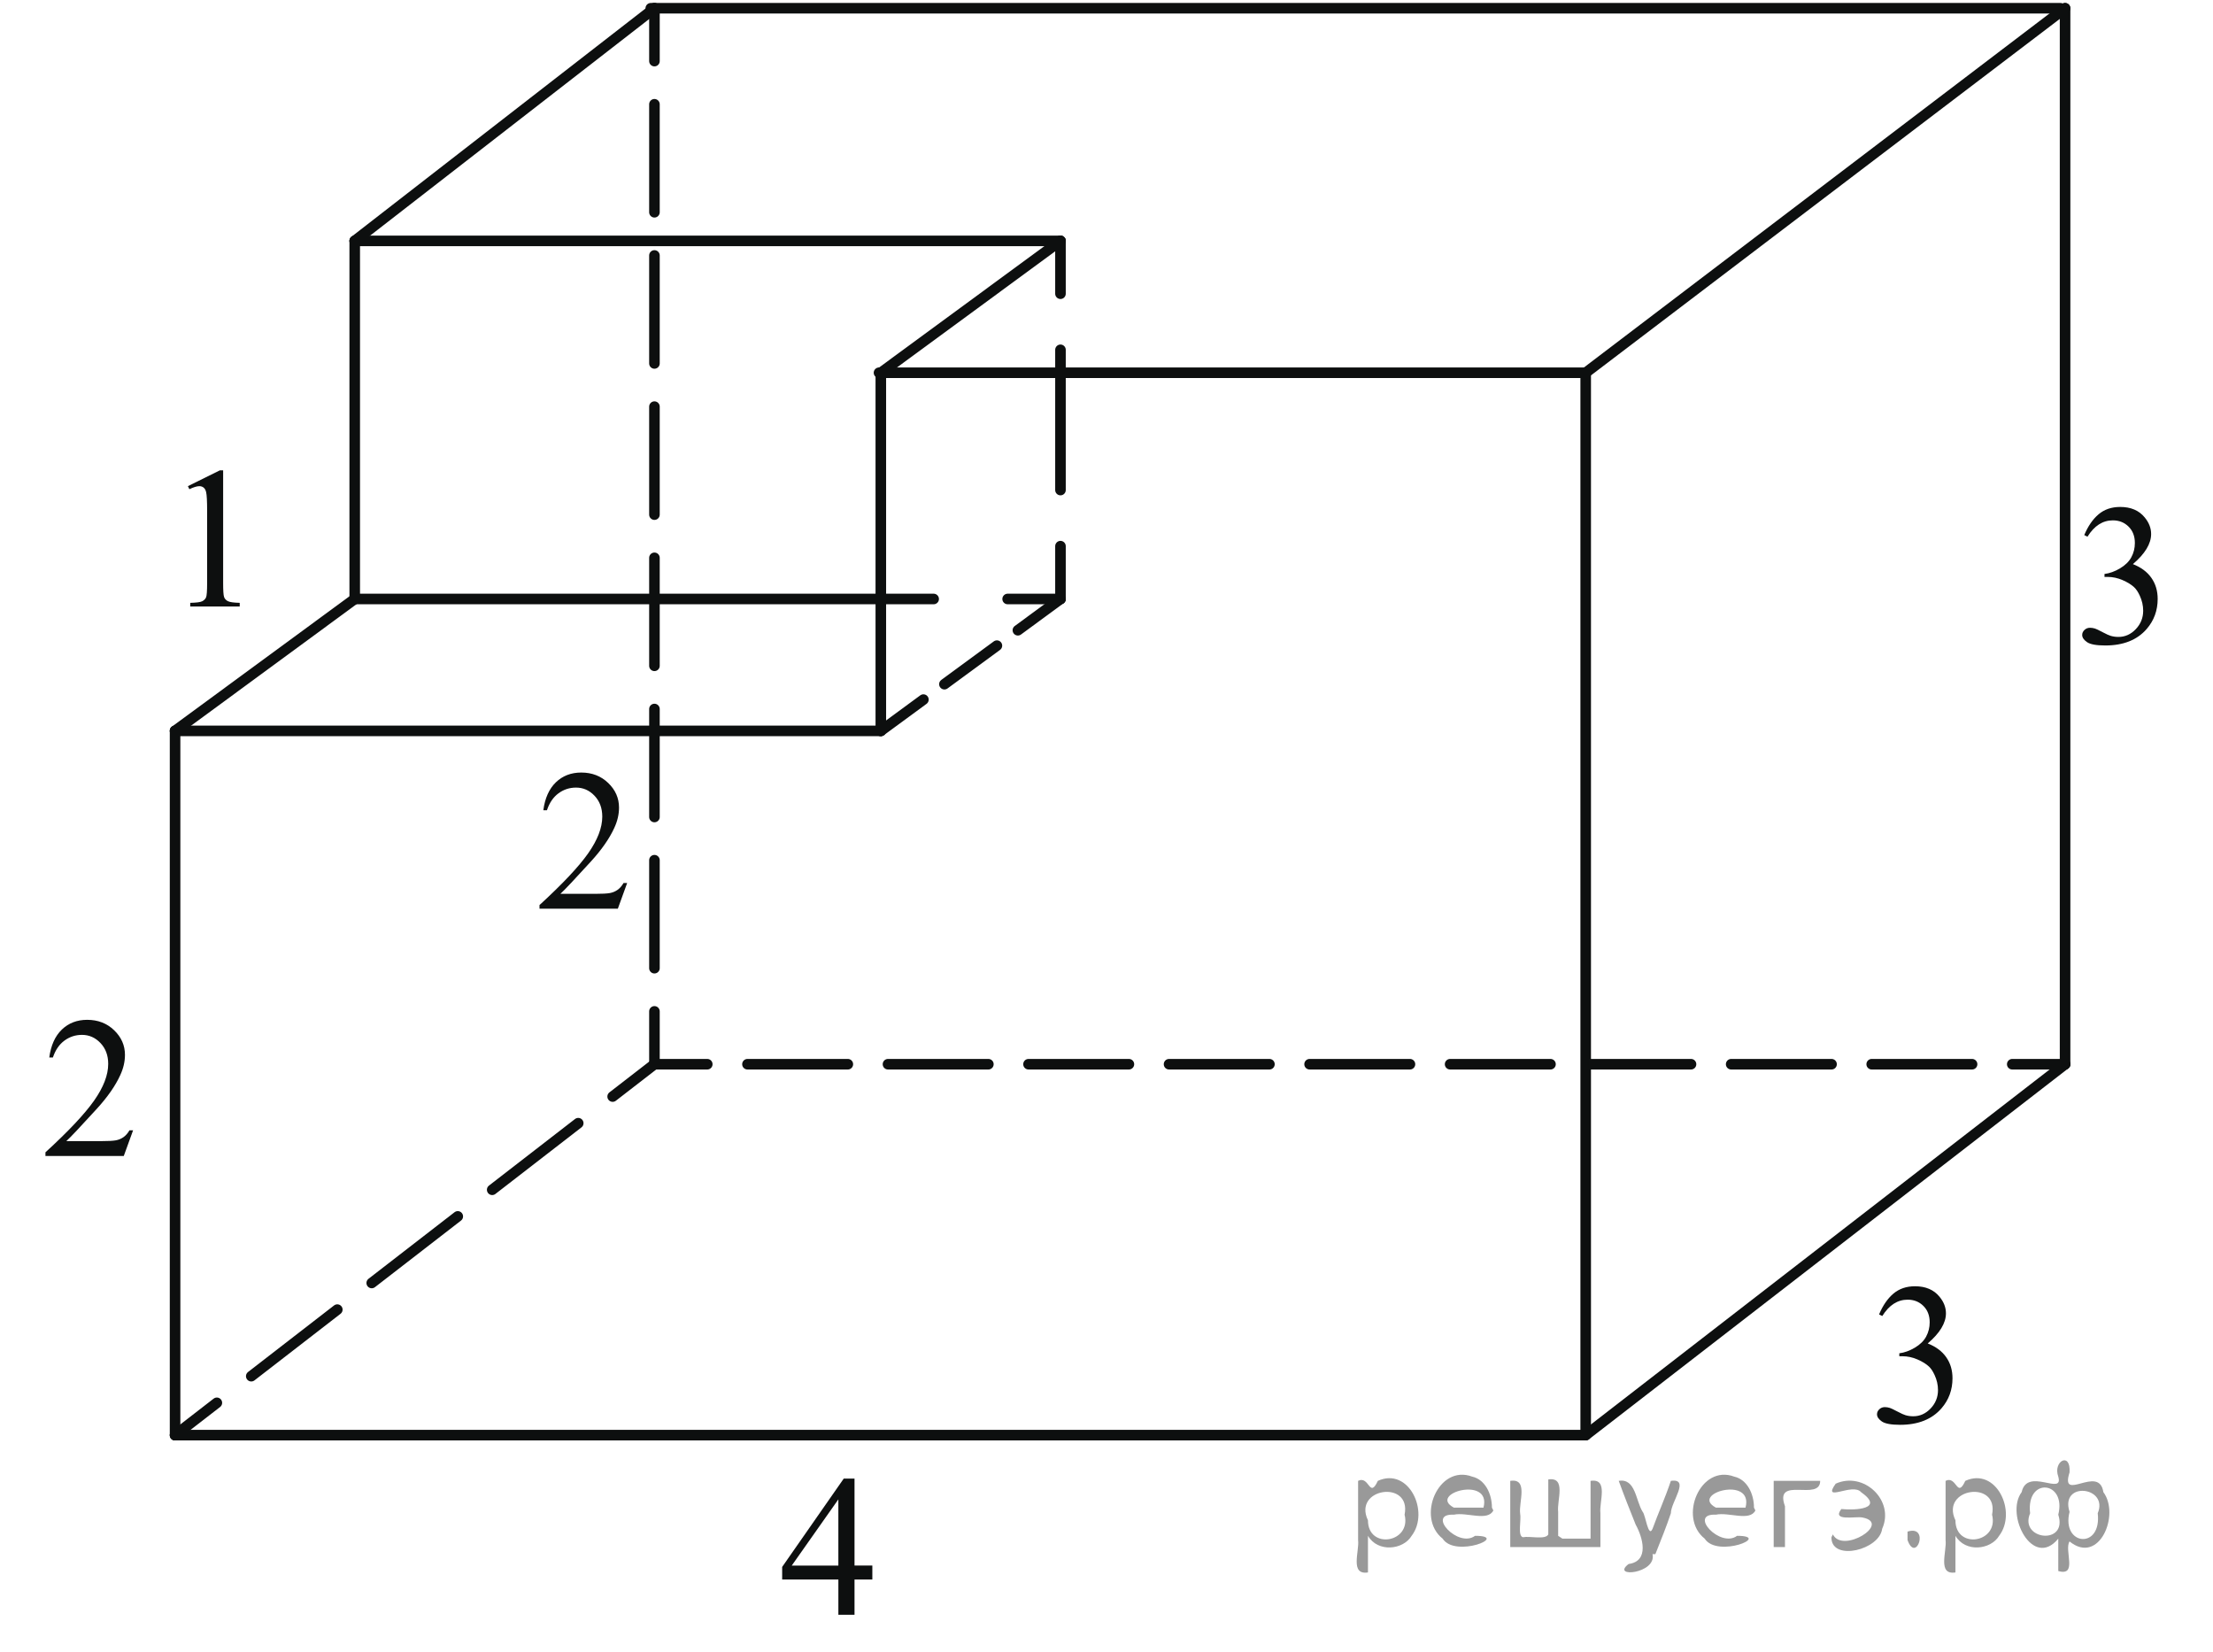
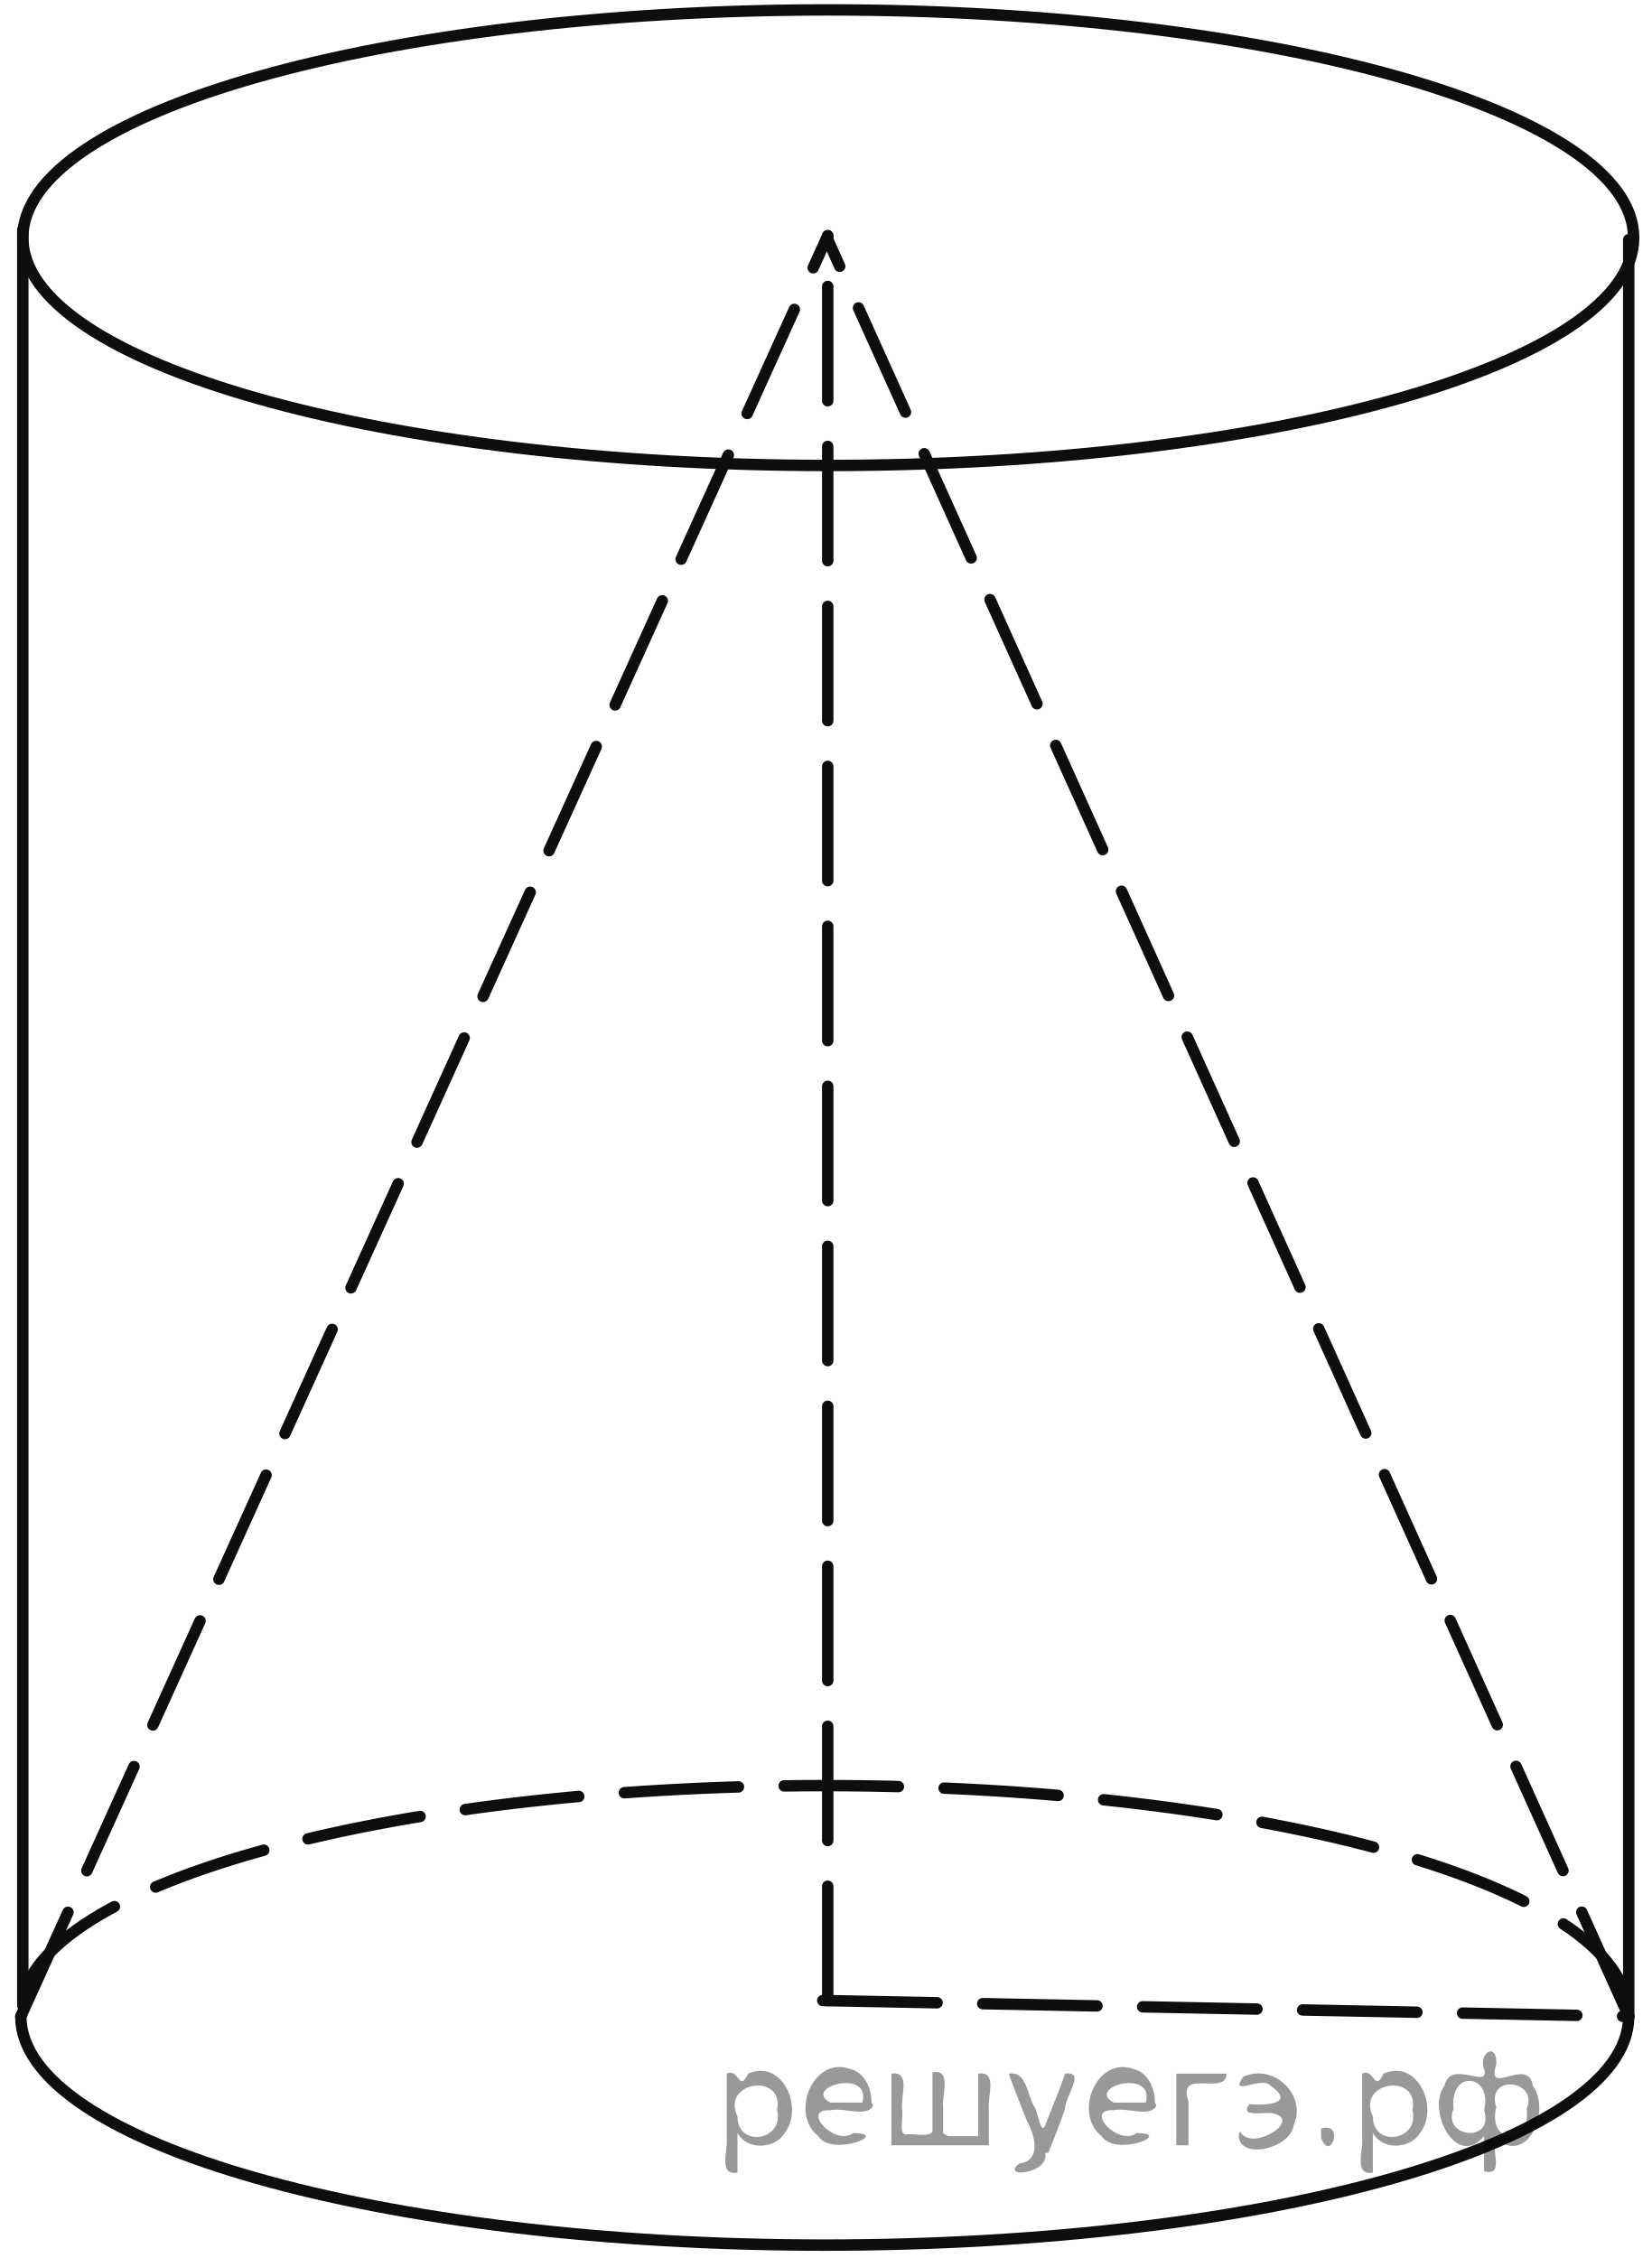
- <svg xmlns="http://www.w3.org/2000/svg" xmlns:xlink="http://www.w3.org/1999/xlink" version="1.1" id="Слой_1" x="0px" y="0px" width="157.082px" height="117.209px" viewBox="0 0 157.082 117.209" enable-background="new 0 0 157.082 117.209" xml:space="preserve">
+ <svg xmlns="http://www.w3.org/2000/svg" xmlns:xlink="http://www.w3.org/1999/xlink" version="1.1" id="Слой_1" x="0px" y="0px" width="108.365px" height="148.199px" viewBox="0 0 108.365 148.199" enable-background="new 0 0 108.365 148.199" xml:space="preserve">
  <g>
    <g>
      <defs>
-         <rect id="SVGID_1_" width="157.082" height="117" />
+         <rect id="SVGID_1_" width="108.365" height="148.199" />
      </defs>
      <clipPath id="SVGID_2_">
        <use xlink:href="#SVGID_1_" overflow="visible" />
      </clipPath>
      <g clip-path="url(#SVGID_2_)">
		</g>
    </g>
-     <g>
-       <g>
-         <line fill="none" stroke="#0D0F0F" stroke-width="0.75" stroke-linecap="round" stroke-linejoin="round" x1="12.427" y1="101.856" x2="15.393" y2="99.561" />
-         <line fill="none" stroke="#0D0F0F" stroke-width="0.75" stroke-linecap="round" stroke-linejoin="round" stroke-dasharray="7.722,3.089" x1="17.835" y1="97.671" x2="42.266" y2="78.77" />
-         <line fill="none" stroke="#0D0F0F" stroke-width="0.75" stroke-linecap="round" stroke-linejoin="round" x1="43.487" y1="77.825" x2="46.453" y2="75.53" />
-       </g>
-     </g>
-     <line fill="none" stroke="#0D0F0F" stroke-width="0.75" stroke-linecap="round" stroke-linejoin="round" stroke-miterlimit="8" x1="12.427" y1="101.856" x2="12.427" y2="51.871" />
-     <line fill="none" stroke="#0D0F0F" stroke-width="0.75" stroke-linecap="round" stroke-linejoin="round" stroke-miterlimit="8" x1="12.427" y1="51.871" x2="62.522" y2="51.871" />
-     <g>
-       <g>
-         <line fill="none" stroke="#0D0F0F" stroke-width="0.75" stroke-linecap="round" stroke-linejoin="round" x1="62.522" y1="51.871" x2="65.545" y2="49.652" />
-         <line fill="none" stroke="#0D0F0F" stroke-width="0.75" stroke-linecap="round" stroke-linejoin="round" stroke-dasharray="4.622,1.849" x1="67.036" y1="48.558" x2="71.506" y2="45.277" />
-         <line fill="none" stroke="#0D0F0F" stroke-width="0.75" stroke-linecap="round" stroke-linejoin="round" x1="72.251" y1="44.73" x2="75.274" y2="42.511" />
-       </g>
-     </g>
-     <line fill="none" stroke="#0D0F0F" stroke-width="0.75" stroke-linecap="round" stroke-linejoin="round" stroke-miterlimit="8" x1="25.179" y1="42.511" x2="62.522" y2="42.511" />
-     <line fill="none" stroke="#0D0F0F" stroke-width="0.75" stroke-linecap="round" stroke-linejoin="round" stroke-miterlimit="8" x1="12.427" y1="51.871" x2="25.179" y2="42.511" />
-     <line fill="none" stroke="#0D0F0F" stroke-width="0.75" stroke-linecap="round" stroke-linejoin="round" stroke-miterlimit="8" x1="25.179" y1="42.511" x2="25.179" y2="17.096" />
-     <g>
-       <g>
-         <line fill="none" stroke="#0D0F0F" stroke-width="0.75" stroke-linecap="round" stroke-linejoin="round" x1="46.453" y1="75.53" x2="46.453" y2="71.78" />
-         <line fill="none" stroke="#0D0F0F" stroke-width="0.75" stroke-linecap="round" stroke-linejoin="round" stroke-dasharray="7.664,3.066" x1="46.453" y1="68.714" x2="46.453" y2="5.869" />
-         <line fill="none" stroke="#0D0F0F" stroke-width="0.75" stroke-linecap="round" stroke-linejoin="round" x1="46.453" y1="4.336" x2="46.453" y2="0.586" />
-       </g>
-     </g>
-     <line fill="none" stroke="#0D0F0F" stroke-width="0.75" stroke-linecap="round" stroke-linejoin="round" stroke-miterlimit="8" x1="25.179" y1="17.096" x2="46.453" y2="0.586" />
-     <g>
-       <g>
-         <line fill="none" stroke="#0D0F0F" stroke-width="0.75" stroke-linecap="round" stroke-linejoin="round" x1="75.274" y1="42.511" x2="75.274" y2="38.761" />
-         <line fill="none" stroke="#0D0F0F" stroke-width="0.75" stroke-linecap="round" stroke-linejoin="round" stroke-dasharray="9.953,3.981" x1="75.274" y1="34.78" x2="75.274" y2="22.836" />
-         <line fill="none" stroke="#0D0F0F" stroke-width="0.75" stroke-linecap="round" stroke-linejoin="round" x1="75.274" y1="20.846" x2="75.274" y2="17.096" />
-       </g>
-     </g>
-     <line fill="none" stroke="#0D0F0F" stroke-width="0.75" stroke-linecap="round" stroke-linejoin="round" stroke-miterlimit="8" x1="62.522" y1="51.871" x2="62.522" y2="26.455" />
-     <line fill="none" stroke="#0D0F0F" stroke-width="0.75" stroke-linecap="round" stroke-linejoin="round" stroke-miterlimit="8" x1="62.522" y1="26.455" x2="75.274" y2="17.096" />
-     <line fill="none" stroke="#0D0F0F" stroke-width="0.75" stroke-linecap="round" stroke-linejoin="round" stroke-miterlimit="8" x1="25.179" y1="17.096" x2="75.274" y2="17.096" />
-     <line fill="none" stroke="#0D0F0F" stroke-width="0.75" stroke-linecap="round" stroke-linejoin="round" stroke-miterlimit="8" x1="62.393" y1="26.455" x2="112.489" y2="26.455" />
-     <line fill="none" stroke="#0D0F0F" stroke-width="0.75" stroke-linecap="round" stroke-linejoin="round" stroke-miterlimit="8" x1="112.489" y1="101.856" x2="12.427" y2="101.856" />
-     <line fill="none" stroke="#0D0F0F" stroke-width="0.75" stroke-linecap="round" stroke-linejoin="round" stroke-miterlimit="8" x1="146.257" y1="0.586" x2="46.193" y2="0.586" />
-     <line fill="none" stroke="#0D0F0F" stroke-width="0.75" stroke-linecap="round" stroke-linejoin="round" stroke-miterlimit="8" x1="112.555" y1="101.856" x2="146.582" y2="75.53" />
-     <line fill="none" stroke="#0D0F0F" stroke-width="0.75" stroke-linecap="round" stroke-linejoin="round" stroke-miterlimit="8" x1="112.555" y1="101.856" x2="112.555" y2="26.455" />
-     <line fill="none" stroke="#0D0F0F" stroke-width="0.75" stroke-linecap="round" stroke-linejoin="round" stroke-miterlimit="8" x1="146.582" y1="75.53" x2="146.582" y2="0.586" />
-     <line fill="none" stroke="#0D0F0F" stroke-width="0.75" stroke-linecap="round" stroke-linejoin="round" stroke-miterlimit="8" x1="112.555" y1="26.455" x2="146.582" y2="0.586" />
-     <g>
-       <g>
-         <line fill="none" stroke="#0D0F0F" stroke-width="0.75" stroke-linecap="round" stroke-linejoin="round" x1="146.582" y1="75.53" x2="142.832" y2="75.53" />
-         <line fill="none" stroke="#0D0F0F" stroke-width="0.75" stroke-linecap="round" stroke-linejoin="round" stroke-dasharray="7.125,2.85" x1="139.981" y1="75.53" x2="51.628" y2="75.53" />
-         <line fill="none" stroke="#0D0F0F" stroke-width="0.75" stroke-linecap="round" stroke-linejoin="round" x1="50.203" y1="75.53" x2="46.453" y2="75.53" />
-       </g>
-     </g>
-     <g>
-       <defs>
-         <polygon id="SVGID_3_" points="0.533,84.643 12.179,84.643 12.179,69.043 0.533,69.043 0.533,84.643    " />
-       </defs>
-       <clipPath id="SVGID_4_">
-         <use xlink:href="#SVGID_3_" overflow="visible" />
-       </clipPath>
-       <g clip-path="url(#SVGID_4_)">
-         <path fill="#0D0F0F" d="M9.447,80.22l-0.661,1.822h-5.56v-0.259c1.636-1.498,2.787-2.723,3.455-3.672c0.667-0.95,1-1.818,1-2.604     c0-0.601-0.183-1.094-0.549-1.48c-0.366-0.387-0.804-0.58-1.313-0.58c-0.463,0-0.879,0.137-1.248,0.409     c-0.369,0.271-0.641,0.671-0.817,1.197H3.497c0.116-0.861,0.414-1.522,0.893-1.983c0.48-0.461,1.079-0.691,1.797-0.691     c0.765,0,1.403,0.247,1.915,0.74c0.512,0.494,0.768,1.075,0.768,1.746c0,0.479-0.111,0.959-0.333,1.438     c-0.343,0.754-0.899,1.552-1.668,2.395c-1.154,1.267-1.875,2.029-2.162,2.29h2.46c0.5,0,0.852-0.019,1.053-0.056     c0.202-0.037,0.383-0.112,0.546-0.227c0.162-0.114,0.303-0.276,0.424-0.485H9.447z" />
-       </g>
-     </g>
-     <g>
-       <defs>
-         <polygon id="SVGID_5_" points="35.602,67.092 47.247,67.092 47.247,51.494 35.602,51.494 35.602,67.092    " />
-       </defs>
-       <clipPath id="SVGID_6_">
-         <use xlink:href="#SVGID_5_" overflow="visible" />
-       </clipPath>
-       <g clip-path="url(#SVGID_6_)">
-         <path fill="#0D0F0F" d="M44.516,62.67l-0.661,1.822h-5.56v-0.259c1.636-1.498,2.787-2.723,3.455-3.672     c0.667-0.95,1-1.818,1-2.604c0-0.601-0.183-1.094-0.549-1.48c-0.366-0.387-0.804-0.58-1.313-0.58     c-0.463,0-0.879,0.136-1.248,0.408c-0.369,0.272-0.641,0.672-0.817,1.198h-0.257c0.116-0.861,0.414-1.522,0.893-1.983     c0.48-0.461,1.079-0.691,1.797-0.691c0.765,0,1.403,0.247,1.915,0.74c0.512,0.493,0.768,1.075,0.768,1.746     c0,0.479-0.111,0.959-0.333,1.438c-0.343,0.754-0.899,1.553-1.668,2.395c-1.154,1.267-1.875,2.029-2.162,2.29h2.46     c0.5,0,0.852-0.019,1.053-0.056c0.202-0.037,0.383-0.112,0.546-0.227c0.162-0.114,0.303-0.276,0.424-0.485H44.516z" />
-       </g>
-     </g>
-     <g>
-       <defs>
-         <polygon id="SVGID_7_" points="145.293,49.544 156.938,49.544 156.938,32.644 145.293,32.644 145.293,49.544    " />
-       </defs>
-       <clipPath id="SVGID_8_">
-         <use xlink:href="#SVGID_7_" overflow="visible" />
-       </clipPath>
-       <g clip-path="url(#SVGID_8_)">
-         <path fill="#0D0F0F" d="M147.943,37.976c0.269-0.638,0.608-1.13,1.019-1.477s0.921-0.52,1.532-0.52     c0.755,0,1.335,0.247,1.737,0.74c0.306,0.368,0.459,0.761,0.459,1.18c0,0.689-0.431,1.401-1.293,2.137     c0.579,0.228,1.018,0.554,1.313,0.978c0.297,0.424,0.445,0.922,0.445,1.494c0,0.819-0.26,1.529-0.778,2.13     c-0.677,0.782-1.657,1.173-2.94,1.173c-0.635,0-1.066-0.079-1.296-0.237s-0.344-0.328-0.344-0.51     c0-0.135,0.054-0.253,0.163-0.356c0.108-0.103,0.239-0.154,0.393-0.154c0.116,0,0.234,0.019,0.354,0.056     c0.079,0.023,0.257,0.108,0.535,0.255c0.278,0.146,0.471,0.234,0.577,0.262c0.171,0.051,0.354,0.077,0.549,0.077     c0.473,0,0.884-0.184,1.233-0.552c0.35-0.368,0.525-0.803,0.525-1.306c0-0.368-0.082-0.726-0.244-1.075     c-0.12-0.261-0.252-0.458-0.396-0.593c-0.199-0.187-0.473-0.355-0.82-0.506s-0.702-0.227-1.063-0.227h-0.223v-0.209     c0.366-0.046,0.733-0.179,1.102-0.398c0.369-0.219,0.637-0.482,0.803-0.789c0.167-0.307,0.251-0.645,0.251-1.012     c0-0.479-0.149-0.867-0.448-1.163c-0.299-0.296-0.671-0.443-1.116-0.443c-0.718,0-1.318,0.386-1.8,1.159L147.943,37.976z" />
-       </g>
-     </g>
-     <g>
-       <defs>
-         <polygon id="SVGID_9_" points="130.72,104.86 142.365,104.86 142.365,87.959 130.72,87.959 130.72,104.86    " />
-       </defs>
-       <clipPath id="SVGID_10_">
-         <use xlink:href="#SVGID_9_" overflow="visible" />
-       </clipPath>
-       <g clip-path="url(#SVGID_10_)">
-         <path fill="#0D0F0F" d="M133.379,93.287c0.269-0.638,0.608-1.13,1.019-1.477s0.921-0.521,1.532-0.521     c0.755,0,1.335,0.247,1.737,0.74c0.306,0.368,0.459,0.762,0.459,1.181c0,0.688-0.431,1.4-1.293,2.137     c0.579,0.228,1.018,0.554,1.313,0.978c0.297,0.423,0.445,0.921,0.445,1.494c0,0.819-0.26,1.529-0.778,2.129     c-0.677,0.782-1.657,1.174-2.94,1.174c-0.635,0-1.066-0.08-1.296-0.237c-0.229-0.158-0.344-0.329-0.344-0.51     c0-0.136,0.054-0.254,0.163-0.356c0.108-0.103,0.239-0.153,0.393-0.153c0.116,0,0.234,0.019,0.354,0.056     c0.079,0.023,0.257,0.108,0.535,0.255s0.471,0.233,0.577,0.262c0.171,0.051,0.354,0.077,0.549,0.077     c0.473,0,0.884-0.185,1.233-0.552c0.35-0.368,0.525-0.804,0.525-1.306c0-0.368-0.082-0.727-0.244-1.075     c-0.12-0.261-0.252-0.459-0.396-0.594c-0.199-0.187-0.473-0.355-0.82-0.507c-0.348-0.15-0.702-0.227-1.063-0.227h-0.223v-0.209     c0.366-0.047,0.733-0.18,1.102-0.398c0.369-0.219,0.637-0.481,0.803-0.789c0.167-0.308,0.251-0.645,0.251-1.013     c0-0.479-0.149-0.866-0.448-1.162s-0.671-0.443-1.116-0.443c-0.718,0-1.318,0.387-1.8,1.159L133.379,93.287z" />
-       </g>
-     </g>
-     <g>
-       <defs>
-         <polygon id="SVGID_11_" points="52.907,117.209 64.553,117.209 64.553,101.61 52.907,101.61 52.907,117.209    " />
-       </defs>
-       <clipPath id="SVGID_12_">
-         <use xlink:href="#SVGID_11_" overflow="visible" />
-       </clipPath>
-       <g clip-path="url(#SVGID_12_)">
-         <path fill="#0D0F0F" d="M61.92,111.112v0.991h-1.265v2.5h-1.146v-2.5h-3.99v-0.894l4.372-6.271h0.764v6.173H61.92z      M59.508,111.112v-4.699l-3.309,4.699H59.508z" />
-       </g>
-     </g>
-     <g>
-       <defs>
-         <polygon id="SVGID_13_" points="10.878,45.644 19.856,45.644 19.856,30.044 10.878,30.044 10.878,45.644    " />
-       </defs>
-       <clipPath id="SVGID_14_">
-         <use xlink:href="#SVGID_13_" overflow="visible" />
-       </clipPath>
-       <g clip-path="url(#SVGID_14_)">
-         <path fill="#0D0F0F" d="M13.338,34.503l2.273-1.124h0.228v7.995c0,0.531,0.021,0.861,0.065,0.992     c0.043,0.13,0.134,0.23,0.272,0.3s0.418,0.109,0.84,0.119v0.258h-3.513v-0.258c0.441-0.009,0.726-0.048,0.854-0.115     s0.218-0.158,0.269-0.272c0.051-0.114,0.076-0.455,0.076-1.023v-5.111c0-0.689-0.023-1.131-0.069-1.327     c-0.032-0.149-0.091-0.258-0.176-0.328s-0.188-0.105-0.307-0.105c-0.17,0-0.406,0.072-0.709,0.216L13.338,34.503z" />
-       </g>
-     </g>
-   </g>
-   <g>
-     <g>
-       <line fill="none" stroke="#0D0F0F" stroke-width="0.75" stroke-linecap="round" stroke-linejoin="round" x1="62.522" y1="42.511" x2="66.272" y2="42.511" />
-       <line fill="none" stroke="#0D0F0F" stroke-width="0.75" stroke-linecap="round" stroke-linejoin="round" x1="71.524" y1="42.511" x2="75.274" y2="42.511" />
-     </g>
+     <path fill="none" stroke="#0D0F0F" stroke-width="0.75" stroke-linecap="round" stroke-linejoin="round" stroke-miterlimit="8" d="   M54.358,0.65C25.162,0.65,1.496,7.343,1.496,15.6c0,8.258,23.666,14.95,52.862,14.95s52.861-6.692,52.861-14.95   C107.22,7.343,83.555,0.65,54.358,0.65L54.358,0.65z" />
+     <line fill="none" stroke="#0D0F0F" stroke-width="0.75" stroke-linecap="round" stroke-linejoin="round" stroke-miterlimit="8" x1="106.895" y1="15.73" x2="106.895" y2="132.341" />
+     <line fill="none" stroke="#0D0F0F" stroke-width="0.75" stroke-linecap="round" stroke-linejoin="round" stroke-miterlimit="8" x1="1.496" y1="15.08" x2="1.496" y2="131.624" />
+     <path fill="none" stroke="#0D0F0F" stroke-width="0.75" stroke-linecap="round" stroke-linejoin="round" stroke-miterlimit="8" stroke-dasharray="7.5,3" d="   M106.827,132.122c-0.044-8.247-23.639-14.927-52.729-14.927c-29.089,0-52.684,6.678-52.732,14.924" />
+     <path fill="none" stroke="#0D0F0F" stroke-width="0.75" stroke-linecap="round" stroke-linejoin="round" stroke-miterlimit="8" d="   M106.893,132.363c-0.045,8.282-23.654,14.99-52.762,14.99c-29.106,0-52.716-6.705-52.765-14.987" />
+     <line fill="none" stroke="#0D0F0F" stroke-width="0.75" stroke-linecap="round" stroke-linejoin="round" stroke-miterlimit="8" stroke-dasharray="7.5,3" x1="54.325" y1="131.3" x2="54.325" y2="15.47" />
+     <line fill="none" stroke="#0D0F0F" stroke-width="0.75" stroke-linecap="round" stroke-linejoin="round" stroke-miterlimit="8" stroke-dasharray="7.5,3" x1="54" y1="131.3" x2="106.895" y2="132.341" />
+     <line fill="none" stroke="#0D0F0F" stroke-width="0.75" stroke-linecap="round" stroke-linejoin="round" stroke-miterlimit="8" stroke-dasharray="7.5,3" x1="106.895" y1="132.341" x2="54.325" y2="15.73" />
+     <line fill="none" stroke="#0D0F0F" stroke-width="0.75" stroke-linecap="round" stroke-linejoin="round" stroke-miterlimit="8" stroke-dasharray="7.5,3" x1="1.366" y1="132.341" x2="54.325" y2="15.47" />
  </g>
  <g>
</g>
  <g>
</g>
  <g>
</g>
  <g>
</g>
  <g>
</g>
  <g>
</g>
  <g style="stroke:none;fill:#000;fill-opacity:0.4">
-     <path d="m 97.1,109.1 c 0,0.8 0,1.6 0,2.5 -1.3,0.2 -0.6,-1.5 -0.7,-2.3 0,-1.4 0,-2.8 0,-4.2 0.8,-0.4 0.8,1.3 1.4,0.0 2.2,-1.0 3.7,2.2 2.4,3.9 -0.6,1.0 -2.4,1.2 -3.1,0.0 z m 2.6,-1.6 c 0.5,-2.5 -3.7,-1.9 -2.6,0.4 0.0,2.1 3.1,1.6 2.6,-0.4 z" />
-     <path d="m 106.0,107.2 c -0.4,0.8 -1.9,0.1 -2.8,0.3 -2.0,-0.1 0.3,2.4 1.5,1.5 2.5,0.0 -1.4,1.6 -2.3,0.2 -1.9,-1.5 -0.3,-5.3 2.1,-4.4 0.9,0.2 1.4,1.2 1.4,2.2 z m -0.7,-0.2 c 0.6,-2.3 -4.0,-1.0 -2.1,0.0 0.7,0 1.4,-0.0 2.1,-0.0 z" />
-     <path d="m 110.9,109.2 c 0.6,0 1.3,0 2.0,0 0,-1.3 0,-2.7 0,-4.1 1.3,-0.2 0.6,1.5 0.7,2.3 0,0.8 0,1.6 0,2.4 -2.1,0 -4.2,0 -6.4,0 0,-1.5 0,-3.1 0,-4.7 1.3,-0.2 0.6,1.5 0.7,2.3 0.1,0.5 -0.2,1.6 0.2,1.7 0.5,-0.1 1.6,0.2 1.8,-0.2 0,-1.3 0,-2.6 0,-3.9 1.3,-0.2 0.6,1.5 0.7,2.3 0,0.5 0,1.1 0,1.7 z" />
-     <path d="m 117.3,110.3 c 0.3,1.4 -3.0,1.7 -1.7,0.7 1.5,-0.2 1.0,-1.9 0.5,-2.8 -0.4,-1.0 -0.8,-2.0 -1.2,-3.1 1.2,-0.2 1.2,1.4 1.7,2.2 0.2,0.2 0.4,1.9 0.7,1.2 0.4,-1.1 0.9,-2.2 1.3,-3.4 1.4,-0.2 0.0,1.5 -0.0,2.3 -0.3,0.9 -0.7,1.9 -1.1,2.9 z" />
-     <path d="m 124.6,107.2 c -0.4,0.8 -1.9,0.1 -2.8,0.3 -2.0,-0.1 0.3,2.4 1.5,1.5 2.5,0.0 -1.4,1.6 -2.3,0.2 -1.9,-1.5 -0.3,-5.3 2.1,-4.4 0.9,0.2 1.4,1.2 1.4,2.2 z m -0.7,-0.2 c 0.6,-2.3 -4.0,-1.0 -2.1,0.0 0.7,0 1.4,-0.0 2.1,-0.0 z" />
-     <path d="m 125.9,109.8 c 0,-1.5 0,-3.1 0,-4.7 1.1,0 2.2,0 3.3,0 0.0,1.5 -3.3,-0.4 -2.5,1.8 0,0.9 0,1.9 0,2.9 -0.2,0 -0.5,0 -0.7,0 z" />
-     <path d="m 130.1,108.9 c 0.7,1.4 4.2,-0.8 2.1,-1.2 -0.5,-0.1 -2.2,0.3 -1.5,-0.6 1.0,0.1 3.1,0.0 1.4,-1.2 -0.6,-0.7 -2.8,0.8 -1.8,-0.6 2.0,-0.9 4.2,1.2 3.3,3.2 -0.2,1.5 -3.5,2.3 -3.6,0.7 l 0,-0.1 0,-0.0 0,0 z" />
-     <path d="m 135.4,108.7 c 1.6,-0.5 0.6,2.3 -0.0,0.6 -0.0,-0.2 0.0,-0.4 0.0,-0.6 z" />
-     <path d="m 138.8,109.1 c 0,0.8 0,1.6 0,2.5 -1.3,0.2 -0.6,-1.5 -0.7,-2.3 0,-1.4 0,-2.8 0,-4.2 0.8,-0.4 0.8,1.3 1.4,0.0 2.2,-1.0 3.7,2.2 2.4,3.9 -0.6,1.0 -2.4,1.2 -3.1,0.0 z m 2.6,-1.6 c 0.5,-2.5 -3.7,-1.9 -2.6,0.4 0.0,2.1 3.1,1.6 2.6,-0.4 z" />
-     <path d="m 144.1,107.4 c -0.8,1.9 2.7,2.3 2.0,0.1 0.6,-2.4 -2.3,-2.7 -2.0,-0.1 z m 2.0,4.2 c 0,-0.8 0,-1.6 0,-2.4 -1.8,2.2 -3.8,-1.7 -2.6,-3.3 0.4,-1.8 3.0,0.3 2.6,-1.1 -0.4,-1.1 0.9,-1.8 0.8,-0.3 -0.7,2.2 2.1,-0.6 2.4,1.4 1.2,1.6 -0.3,5.2 -2.4,3.5 -0.4,0.6 0.6,2.5 -0.8,2.1 z m 2.8,-4.2 c 0.8,-1.9 -2.7,-2.3 -2.0,-0.1 -0.6,2.4 2.3,2.7 2.0,0.1 z" />
+     <path d="m 48.4,140.1 c 0,0.8 0,1.6 0,2.5 -1.3,0.2 -0.6,-1.5 -0.7,-2.3 0,-1.4 0,-2.8 0,-4.2 0.8,-0.4 0.8,1.3 1.4,0.0 2.2,-1.0 3.7,2.2 2.4,3.9 -0.6,1.0 -2.4,1.2 -3.1,0.0 z m 2.6,-1.6 c 0.5,-2.5 -3.7,-1.9 -2.6,0.4 0.0,2.1 3.1,1.6 2.6,-0.4 z" />
+     <path d="m 57.3,138.2 c -0.4,0.8 -1.9,0.1 -2.8,0.3 -2.0,-0.1 0.3,2.4 1.5,1.5 2.5,0.0 -1.4,1.6 -2.3,0.2 -1.9,-1.5 -0.3,-5.3 2.1,-4.4 0.9,0.2 1.4,1.2 1.4,2.2 z m -0.7,-0.2 c 0.6,-2.3 -4.0,-1.0 -2.1,0.0 0.7,0 1.4,-0.0 2.1,-0.0 z" />
+     <path d="m 62.2,140.2 c 0.6,0 1.3,0 2.0,0 0,-1.3 0,-2.7 0,-4.1 1.3,-0.2 0.6,1.5 0.7,2.3 0,0.8 0,1.6 0,2.4 -2.1,0 -4.2,0 -6.4,0 0,-1.5 0,-3.1 0,-4.7 1.3,-0.2 0.6,1.5 0.7,2.3 0.1,0.5 -0.2,1.6 0.2,1.7 0.5,-0.1 1.6,0.2 1.8,-0.2 0,-1.3 0,-2.6 0,-3.9 1.3,-0.2 0.6,1.5 0.7,2.3 0,0.5 0,1.1 0,1.7 z" />
+     <path d="m 68.6,141.3 c 0.3,1.4 -3.0,1.7 -1.7,0.7 1.5,-0.2 1.0,-1.9 0.5,-2.8 -0.4,-1.0 -0.8,-2.0 -1.2,-3.1 1.2,-0.2 1.2,1.4 1.7,2.2 0.2,0.2 0.4,1.9 0.7,1.2 0.4,-1.1 0.9,-2.2 1.3,-3.4 1.4,-0.2 0.0,1.5 -0.0,2.3 -0.3,0.9 -0.7,1.9 -1.1,2.9 z" />
+     <path d="m 75.9,138.2 c -0.4,0.8 -1.9,0.1 -2.8,0.3 -2.0,-0.1 0.3,2.4 1.5,1.5 2.5,0.0 -1.4,1.6 -2.3,0.2 -1.9,-1.5 -0.3,-5.3 2.1,-4.4 0.9,0.2 1.4,1.2 1.4,2.2 z m -0.7,-0.2 c 0.6,-2.3 -4.0,-1.0 -2.1,0.0 0.7,0 1.4,-0.0 2.1,-0.0 z" />
+     <path d="m 77.2,140.8 c 0,-1.5 0,-3.1 0,-4.7 1.1,0 2.2,0 3.3,0 0.0,1.5 -3.3,-0.4 -2.5,1.8 0,0.9 0,1.9 0,2.9 -0.2,0 -0.5,0 -0.7,0 z" />
+     <path d="m 81.4,139.9 c 0.7,1.4 4.2,-0.8 2.1,-1.2 -0.5,-0.1 -2.2,0.3 -1.5,-0.6 1.0,0.1 3.1,0.0 1.4,-1.2 -0.6,-0.7 -2.8,0.8 -1.8,-0.6 2.0,-0.9 4.2,1.2 3.3,3.2 -0.2,1.5 -3.5,2.3 -3.6,0.7 l 0,-0.1 0,-0.0 0,0 z" />
+     <path d="m 86.7,139.7 c 1.6,-0.5 0.6,2.3 -0.0,0.6 -0.0,-0.2 0.0,-0.4 0.0,-0.6 z" />
+     <path d="m 90.1,140.1 c 0,0.8 0,1.6 0,2.5 -1.3,0.2 -0.6,-1.5 -0.7,-2.3 0,-1.4 0,-2.8 0,-4.2 0.8,-0.4 0.8,1.3 1.4,0.0 2.2,-1.0 3.7,2.2 2.4,3.9 -0.6,1.0 -2.4,1.2 -3.1,0.0 z m 2.6,-1.6 c 0.5,-2.5 -3.7,-1.9 -2.6,0.4 0.0,2.1 3.1,1.6 2.6,-0.4 z" />
+     <path d="m 95.4,138.4 c -0.8,1.9 2.7,2.3 2.0,0.1 0.6,-2.4 -2.3,-2.7 -2.0,-0.1 z m 2.0,4.2 c 0,-0.8 0,-1.6 0,-2.4 -1.8,2.2 -3.8,-1.7 -2.6,-3.3 0.4,-1.8 3.0,0.3 2.6,-1.1 -0.4,-1.1 0.9,-1.8 0.8,-0.3 -0.7,2.2 2.1,-0.6 2.4,1.4 1.2,1.6 -0.3,5.2 -2.4,3.5 -0.4,0.6 0.6,2.5 -0.8,2.1 z m 2.8,-4.2 c 0.8,-1.9 -2.7,-2.3 -2.0,-0.1 -0.6,2.4 2.3,2.7 2.0,0.1 z" />
  </g>
</svg>
